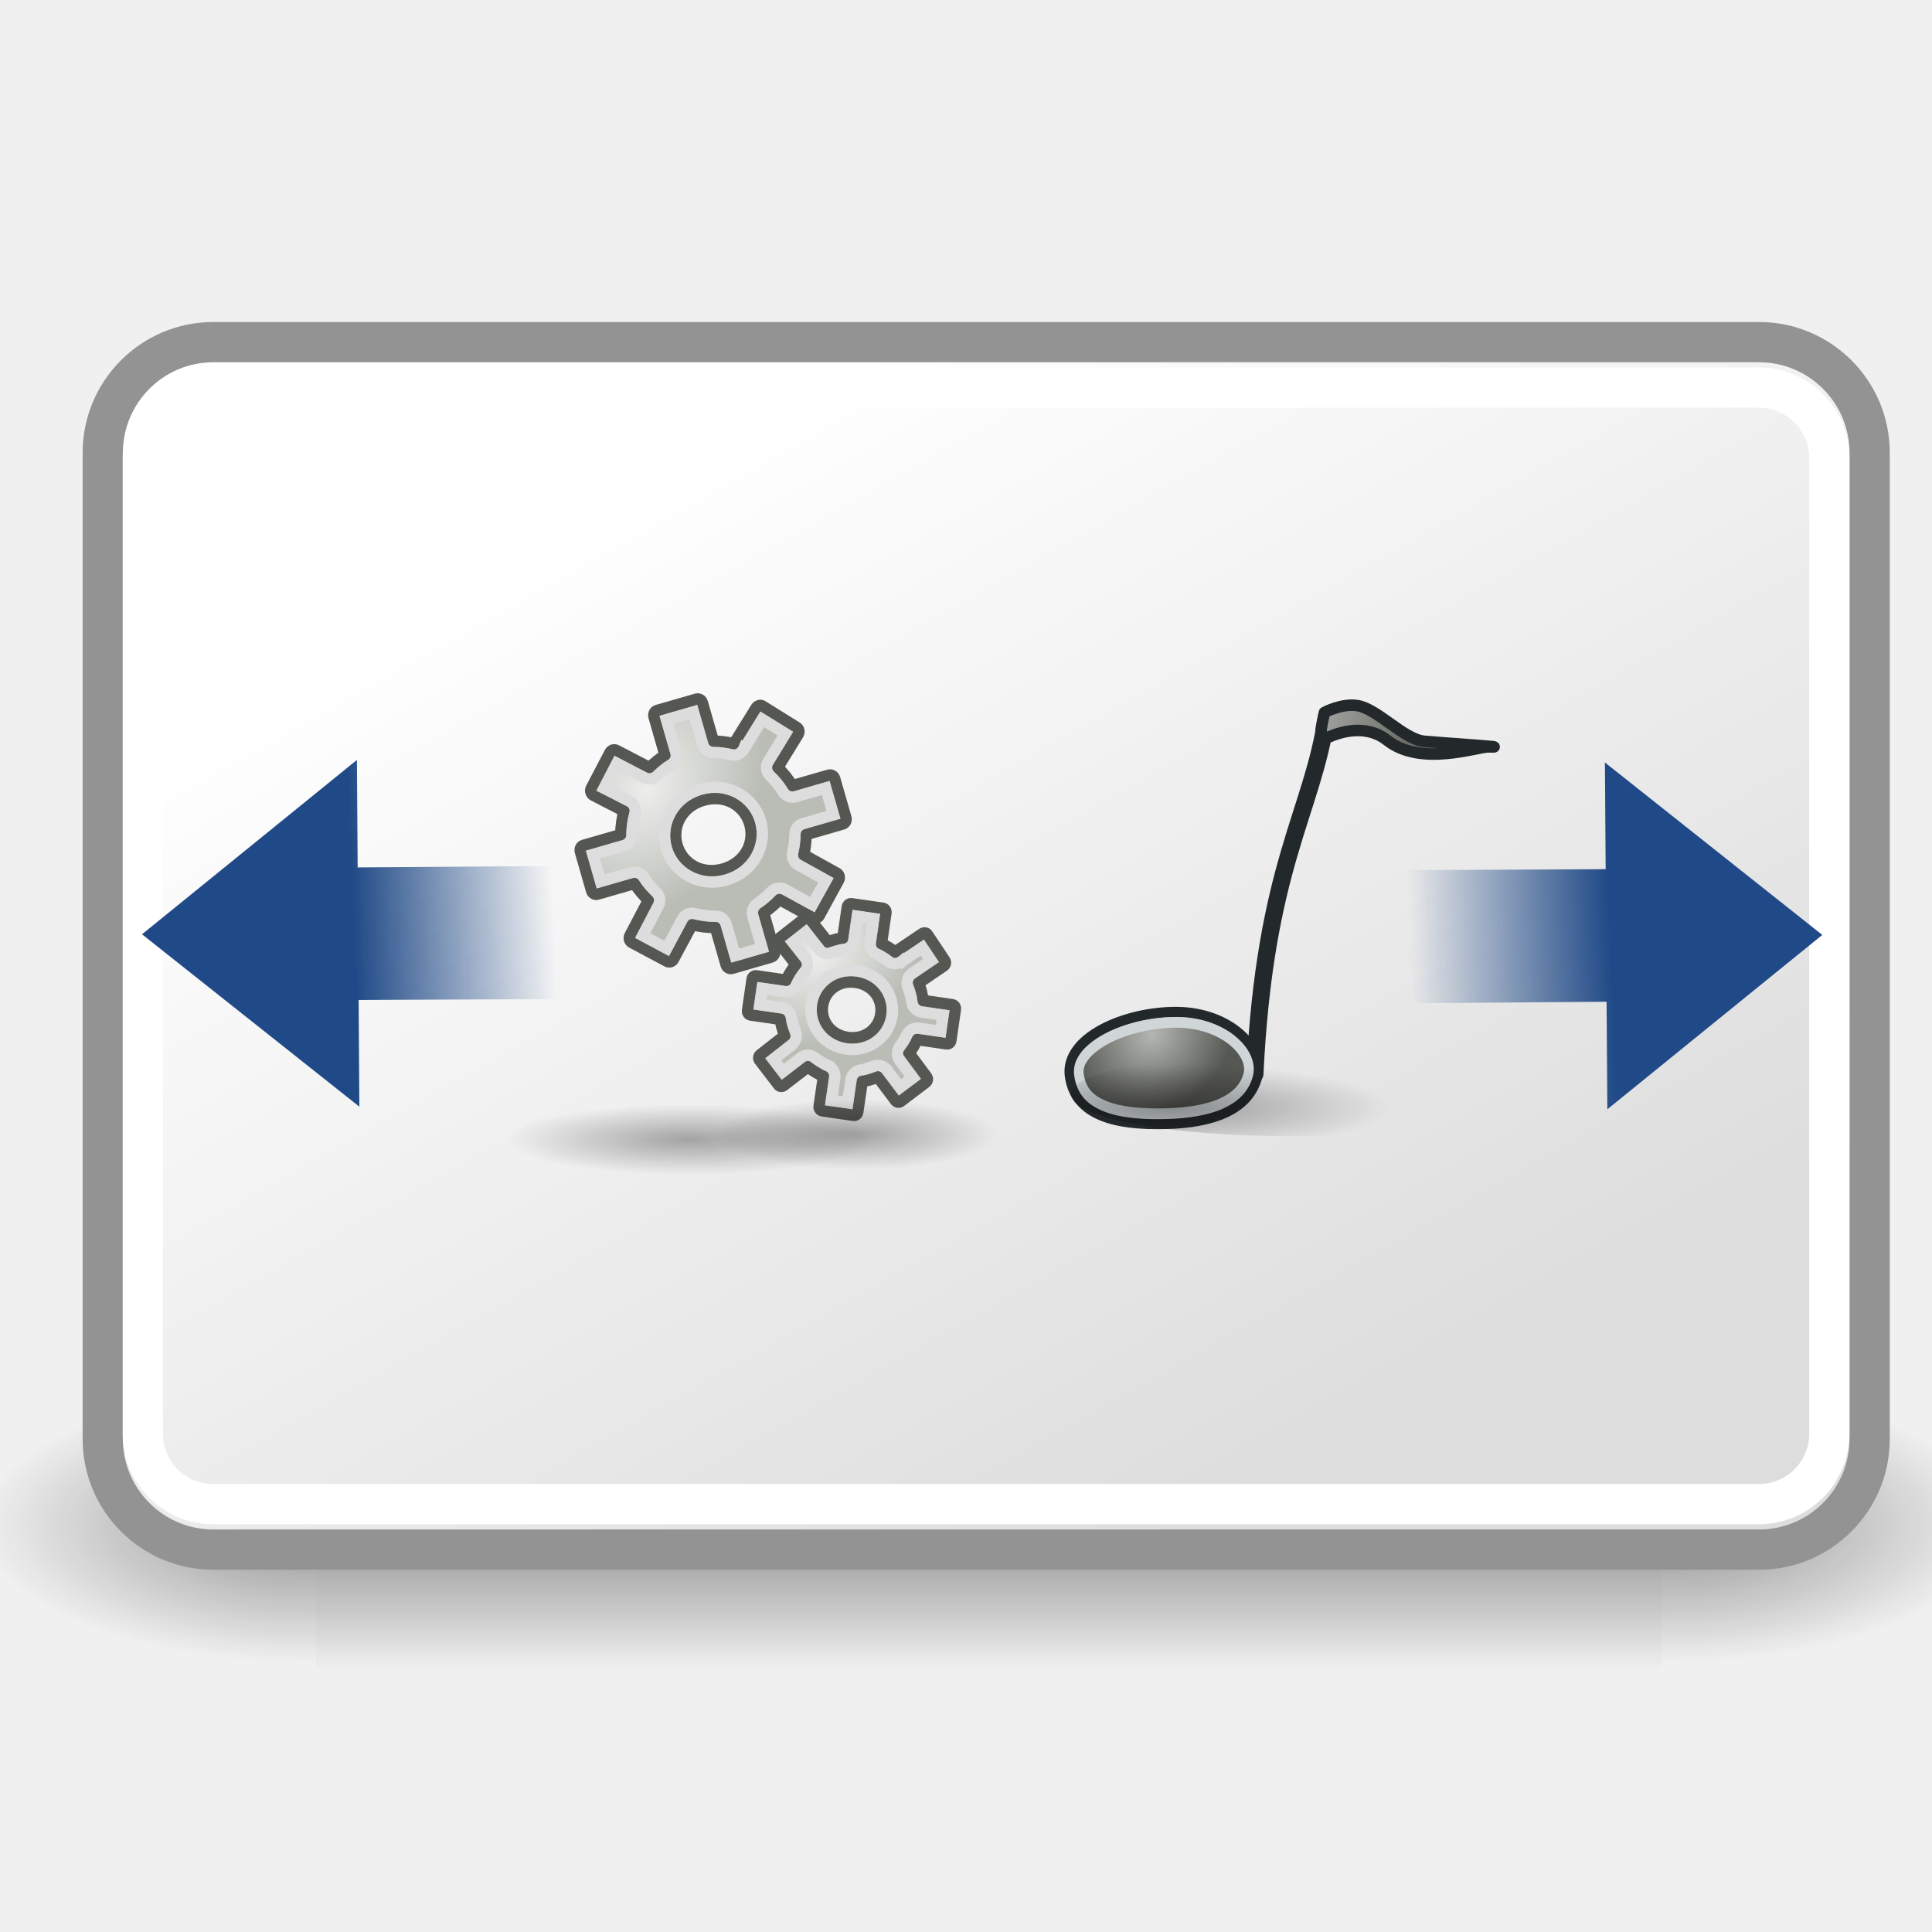
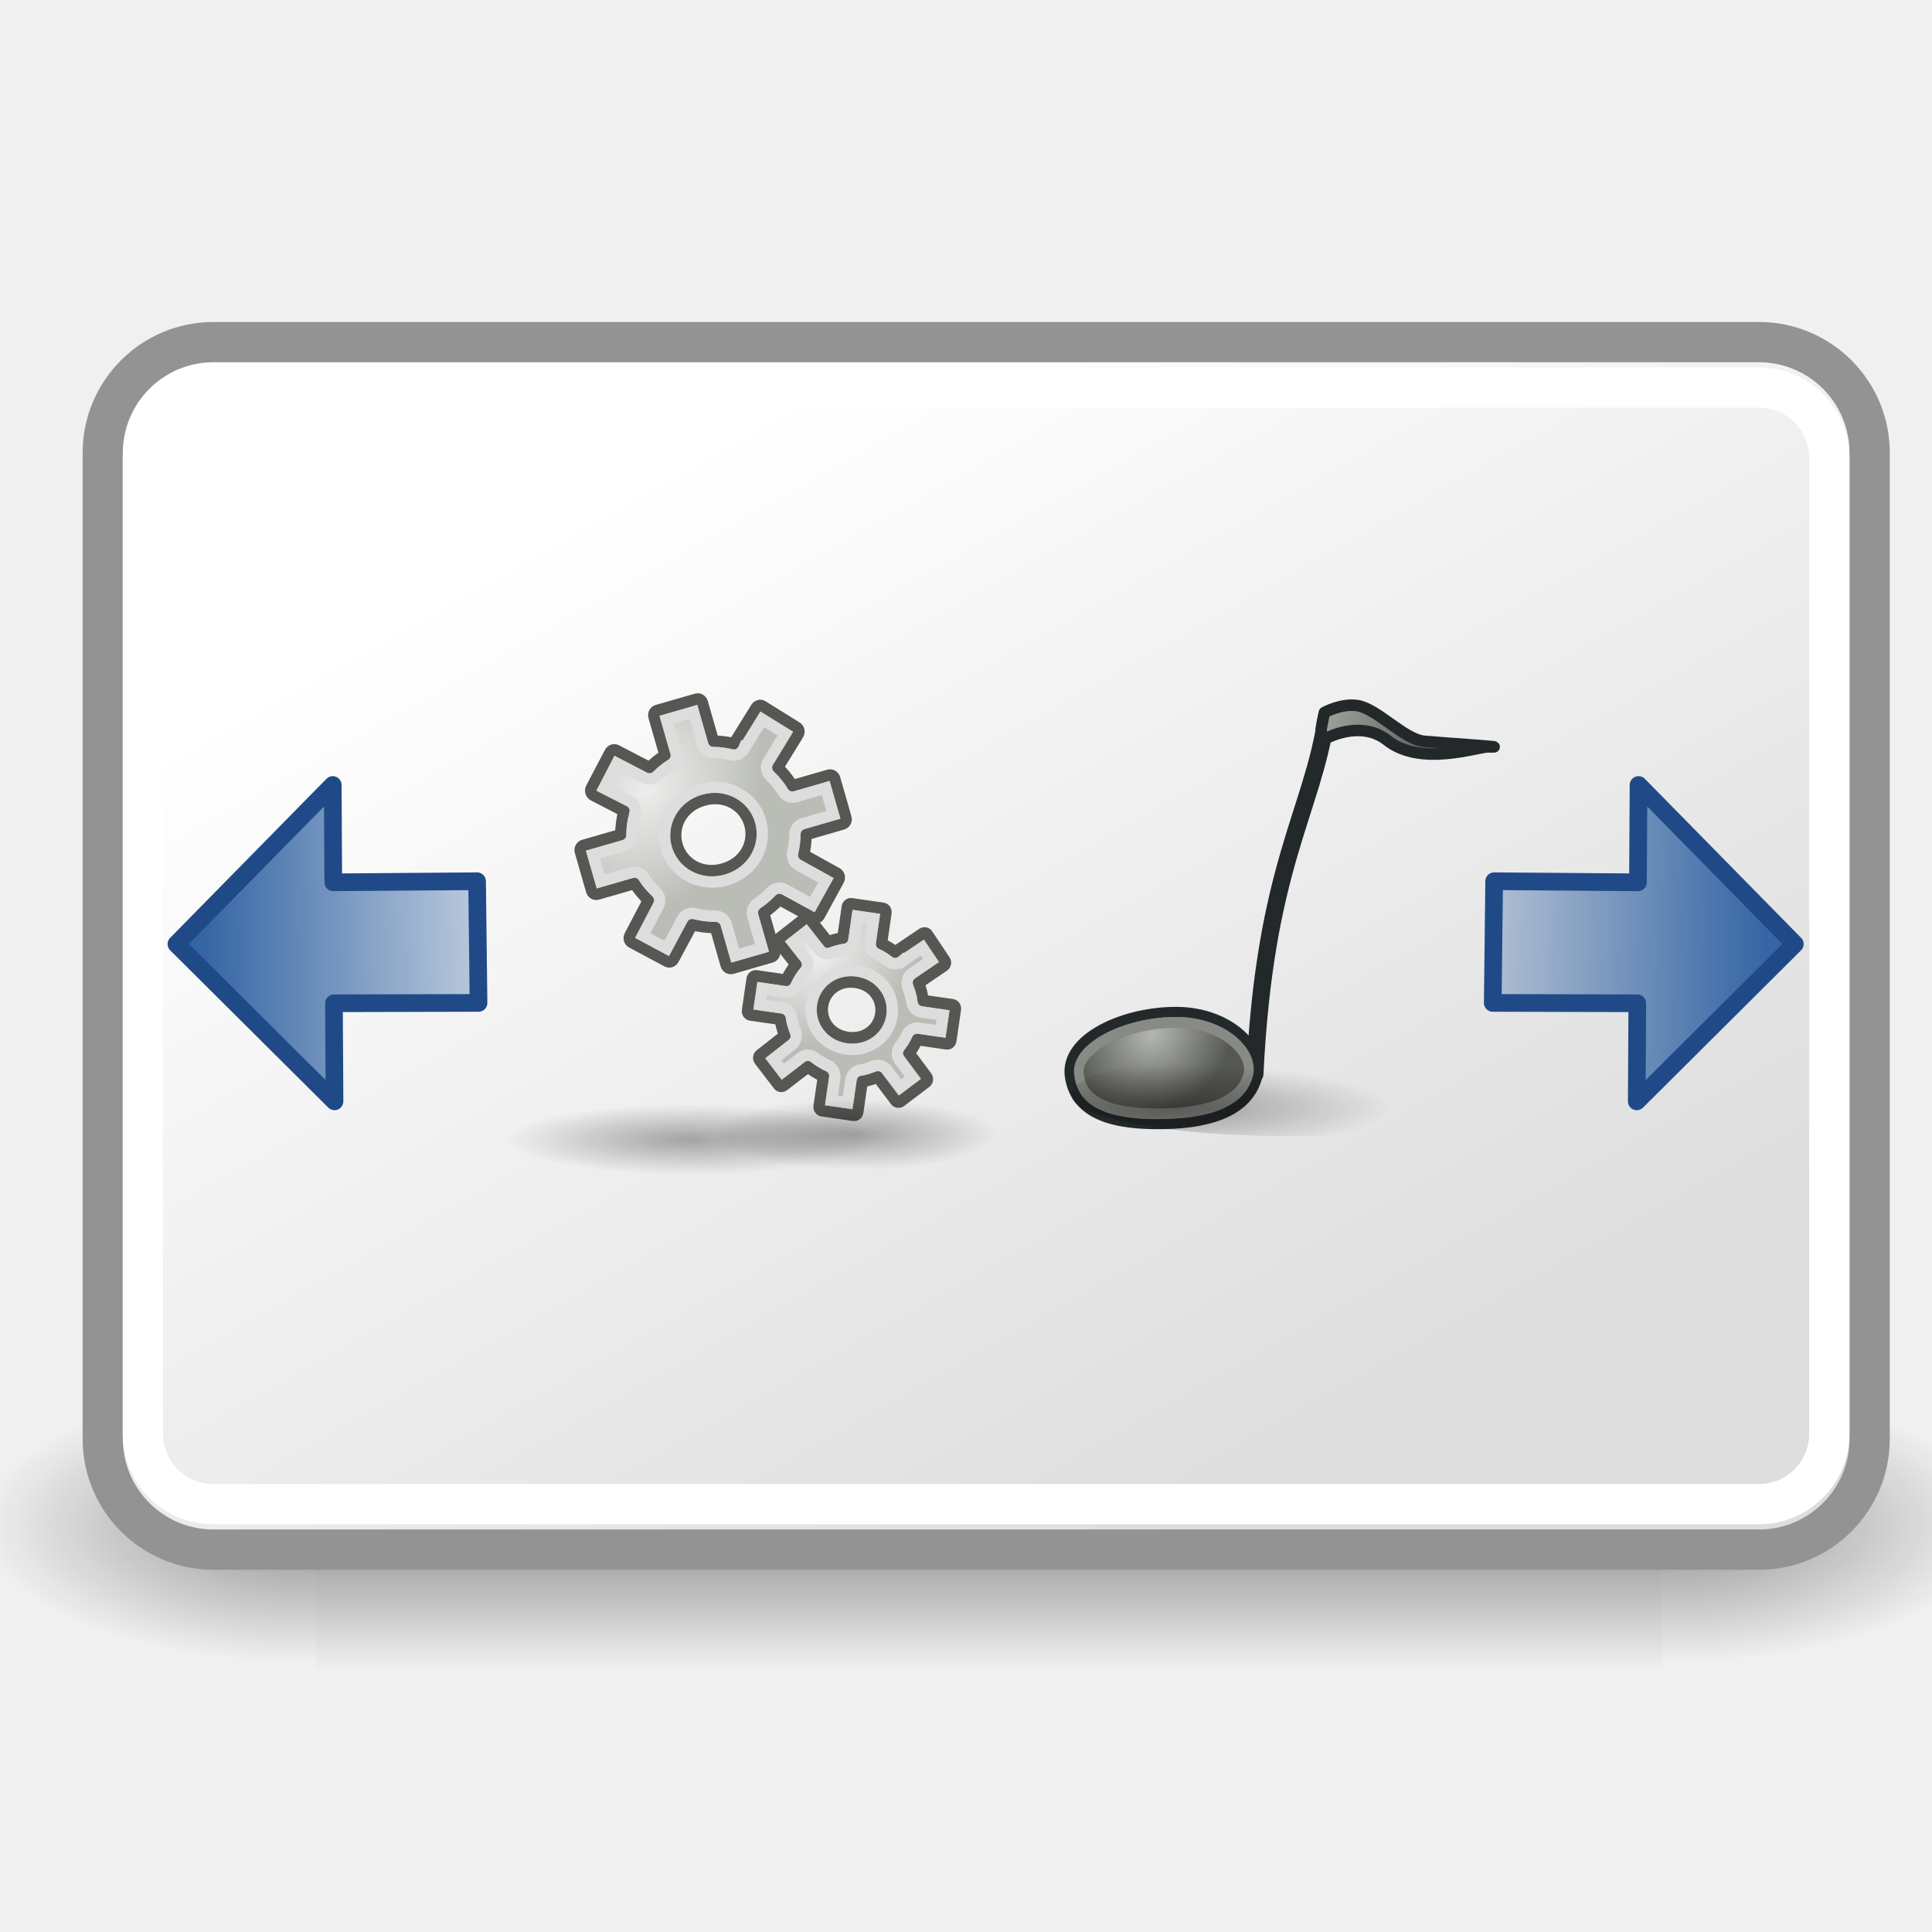
<svg xmlns="http://www.w3.org/2000/svg" xmlns:xlink="http://www.w3.org/1999/xlink" width="48px" height="48px" id="svg11300">
  <defs id="defs3">
    <linearGradient id="linearGradient3427">
      <stop style="stop-color:#000000;stop-opacity:1;" offset="0" id="stop3429" />
      <stop style="stop-color:#000000;stop-opacity:0;" offset="1" id="stop3431" />
    </linearGradient>
    <radialGradient xlink:href="#linearGradient5060" id="radialGradient5031" gradientUnits="userSpaceOnUse" gradientTransform="matrix(-2.774389,0,0,1.969706,112.7623,-872.8854)" cx="605.714" cy="486.648" fx="605.714" fy="486.648" r="117.143" />
    <linearGradient id="linearGradient5060">
      <stop style="stop-color:black;stop-opacity:1;" offset="0" id="stop5062" />
      <stop style="stop-color:black;stop-opacity:0;" offset="1" id="stop5064" />
    </linearGradient>
    <radialGradient xlink:href="#linearGradient5060" id="radialGradient5029" gradientUnits="userSpaceOnUse" gradientTransform="matrix(2.774389,0,0,1.969706,-1891.633,-872.8854)" cx="605.714" cy="486.648" fx="605.714" fy="486.648" r="117.143" />
    <linearGradient id="linearGradient5048">
      <stop style="stop-color:black;stop-opacity:0;" offset="0" id="stop5050" />
      <stop id="stop5056" offset="0.5" style="stop-color:black;stop-opacity:1;" />
      <stop style="stop-color:black;stop-opacity:0;" offset="1" id="stop5052" />
    </linearGradient>
    <linearGradient xlink:href="#linearGradient5048" id="linearGradient5027" gradientUnits="userSpaceOnUse" gradientTransform="matrix(2.774389,0,0,1.969706,-1892.179,-872.8854)" x1="302.857" y1="366.648" x2="302.857" y2="609.505" />
    <linearGradient id="linearGradient6732">
      <stop style="stop-color:#ffffff;stop-opacity:1;" offset="0" id="stop6734" />
      <stop style="stop-color:#dddddd;stop-opacity:1;" offset="1" id="stop6736" />
    </linearGradient>
    <linearGradient xlink:href="#linearGradient6732" id="linearGradient6738" x1="16.25" y1="12.25" x2="31.5" y2="36.625" gradientUnits="userSpaceOnUse" gradientTransform="matrix(1.107828,0,0,1,-1.877849,-0.5)" />
-     <linearGradient id="linearGradient3260">
-       <stop style="stop-color:#204a87;stop-opacity:1;" offset="0" id="stop3262" />
-       <stop style="stop-color:#204a87;stop-opacity:0;" offset="1" id="stop3264" />
-     </linearGradient>
-     <linearGradient xlink:href="#linearGradient3260" id="linearGradient7200" gradientUnits="userSpaceOnUse" gradientTransform="matrix(0.415389,0.329497,0.410735,-0.333231,-1.017819,22.9008)" x1="12.364" y1="11.394" x2="18.227" y2="17.581" />
-     <linearGradient xlink:href="#linearGradient3260" id="linearGradient7203" gradientUnits="userSpaceOnUse" gradientTransform="matrix(-0.415389,-0.329497,-0.410735,0.333231,49.8197,23.53874)" x1="12.364" y1="11.394" x2="18.227" y2="17.581" />
    <linearGradient id="linearGradient8440">
      <stop style="stop-color:#edeeec;stop-opacity:1;" offset="0" id="stop8442" />
      <stop style="stop-color:#babdb6;stop-opacity:1;" offset="1" id="stop8444" />
    </linearGradient>
    <linearGradient id="linearGradient11931">
      <stop id="stop11933" offset="0" style="stop-color:#b4b6b2;stop-opacity:1;" />
      <stop id="stop11935" offset="1" style="stop-color:#555753;stop-opacity:1;" />
    </linearGradient>
    <linearGradient id="linearGradient16809">
      <stop id="stop16811" offset="0" style="stop-color:#9ea09c;stop-opacity:1;" />
      <stop id="stop16813" offset="1" style="stop-color:#555753;stop-opacity:1;" />
    </linearGradient>
    <linearGradient id="linearGradient17794">
      <stop id="stop17796" offset="0" style="stop-color:#000000;stop-opacity:1;" />
      <stop id="stop17798" offset="1" style="stop-color:#000000;stop-opacity:0;" />
    </linearGradient>
-     <radialGradient xlink:href="#linearGradient11931" id="radialGradient2419" gradientUnits="userSpaceOnUse" gradientTransform="matrix(-0.6206335,0.2235578,-0.1682657,-0.5814385,-15.26191,58.91232)" cx="-54.678" cy="22.291" fx="-54.678" fy="22.291" r="9.565" />
-     <linearGradient xlink:href="#linearGradient16809" id="linearGradient2421" gradientUnits="userSpaceOnUse" x1="28.255" y1="9.274" x2="37.115" y2="12.056" />
    <radialGradient xlink:href="#linearGradient17794" id="radialGradient2423" gradientUnits="userSpaceOnUse" gradientTransform="matrix(1,0,0,0.3651452,0,-5.872409)" cx="6.557" cy="-4.629" fx="6.557" fy="-4.629" r="15.063" />
    <radialGradient xlink:href="#linearGradient8440" id="radialGradient2452" gradientUnits="userSpaceOnUse" gradientTransform="matrix(0.5127519,0.3745031,-0.5029349,0.6514359,-11.64396,-16.1936)" cx="56.704" cy="10.241" fx="56.704" fy="10.241" r="14.75" />
    <radialGradient xlink:href="#linearGradient8440" id="radialGradient2454" gradientUnits="userSpaceOnUse" gradientTransform="matrix(0.2395866,0.4251895,-0.5706382,0.3059781,19.10979,-0.3381743)" cx="56.704" cy="10.241" fx="56.704" fy="10.241" r="14.75" />
    <radialGradient xlink:href="#linearGradient3427" id="radialGradient3433" cx="17.031" cy="29.688" fx="17.031" fy="29.688" r="4.406" gradientTransform="matrix(1,0,0,0.1985816,0,23.79211)" gradientUnits="userSpaceOnUse" />
    <radialGradient xlink:href="#linearGradient3427" id="radialGradient3437" gradientUnits="userSpaceOnUse" gradientTransform="matrix(1,0,0,0.1985816,0,23.79211)" cx="17.031" cy="29.688" fx="17.031" fy="29.688" r="4.406" />
+     <linearGradient id="linearGradient4138">
+       <stop style="stop-color:#3465a4;stop-opacity:1;" offset="0" id="stop4140" />
+       <stop style="stop-color:#3465a4;stop-opacity:0;" offset="1" id="stop4142" />
+     </linearGradient>
+     <linearGradient xlink:href="#linearGradient4138" id="linearGradient2614" gradientUnits="userSpaceOnUse" gradientTransform="matrix(0,-0.7364497,0.7231935,0,-4.673621,40.34051)" x1="22.958" y1="13.434" x2="22.958" y2="27.138" />
+     <linearGradient xlink:href="#linearGradient4138" id="linearGradient2687" gradientUnits="userSpaceOnUse" gradientTransform="matrix(0,-0.7364497,-0.7231935,0,53.64904,40.34051)" x1="22.958" y1="13.434" x2="22.958" y2="27.138" />
+     <linearGradient xlink:href="#linearGradient16809" id="linearGradient2328" gradientUnits="userSpaceOnUse" x1="28.255" y1="9.274" x2="37.115" y2="12.056" gradientTransform="matrix(0.3263182,0,0,0.3263182,23.75563,14.70345)" />
+     <radialGradient xlink:href="#linearGradient11931" id="radialGradient2332" gradientUnits="userSpaceOnUse" gradientTransform="matrix(-0.202524,7.2950979e-2,-5.490816e-2,-0.189734,18.77539,33.92761)" cx="-54.678" cy="22.291" fx="-54.678" fy="22.291" r="9.565" />
  </defs>
  <g id="layer1">
    <g style="display:inline" id="g5022" transform="matrix(2.495993e-2,0,0,1.485743e-2,46.77222,36.60912)">
      <rect y="-150.697" x="-1559.252" height="478.357" width="1339.633" id="rect4173" style="opacity:0.402;color:black;fill:url(#linearGradient5027);fill-opacity:1;fill-rule:nonzero;stroke:none;stroke-width:1;stroke-linecap:round;stroke-linejoin:miter;marker:none;marker-start:none;marker-mid:none;marker-end:none;stroke-miterlimit:4;stroke-dasharray:none;stroke-dashoffset:0;stroke-opacity:1;visibility:visible;display:inline;overflow:visible" />
      <path id="path5058" d="M -219.619,-150.68 C -219.619,-150.68 -219.619,327.65 -219.619,327.65 C -76.745,328.551 125.781,220.481 125.781,88.454 C 125.781,-43.572 -33.655,-150.68 -219.619,-150.68 z " style="opacity:0.402;color:black;fill:url(#radialGradient5029);fill-opacity:1;fill-rule:nonzero;stroke:none;stroke-width:1;stroke-linecap:round;stroke-linejoin:miter;marker:none;marker-start:none;marker-mid:none;marker-end:none;stroke-miterlimit:4;stroke-dasharray:none;stroke-dashoffset:0;stroke-opacity:1;visibility:visible;display:inline;overflow:visible" />
      <path style="opacity:0.402;color:black;fill:url(#radialGradient5031);fill-opacity:1;fill-rule:nonzero;stroke:none;stroke-width:1;stroke-linecap:round;stroke-linejoin:miter;marker:none;marker-start:none;marker-mid:none;marker-end:none;stroke-miterlimit:4;stroke-dasharray:none;stroke-dashoffset:0;stroke-opacity:1;visibility:visible;display:inline;overflow:visible" d="M -1559.252,-150.68 C -1559.252,-150.68 -1559.252,327.65 -1559.252,327.65 C -1702.127,328.551 -1904.652,220.481 -1904.652,88.454 C -1904.652,-43.572 -1745.216,-150.68 -1559.252,-150.68 z " id="path5018" />
    </g>
    <rect style="opacity:1;color:#000000;fill:url(#linearGradient6738);fill-opacity:1;fill-rule:evenodd;stroke:#939393;stroke-width:1;stroke-linecap:butt;stroke-linejoin:miter;marker:none;marker-start:none;marker-mid:none;marker-end:none;stroke-miterlimit:4;stroke-dasharray:none;stroke-dashoffset:0;stroke-opacity:1;visibility:visible;display:inline;overflow:visible" id="rect5857" width="43.898" height="30" x="2.553" y="8.5" rx="2.75" ry="2.75" />
    <rect ry="1.75" rx="1.75" y="9.629" x="3.548" height="27.741" width="41.901" id="rect6740" style="opacity:1;color:#000000;fill:none;fill-opacity:1;fill-rule:evenodd;stroke:#ffffff;stroke-width:1;stroke-linecap:butt;stroke-linejoin:miter;marker:none;marker-start:none;marker-mid:none;marker-end:none;stroke-miterlimit:4;stroke-dasharray:none;stroke-dashoffset:0;stroke-opacity:1;visibility:visible;display:inline;overflow:visible" />
-     <path id="path3268" d="M 45.274,23.228 L 39.934,27.56 L 39.915,24.888 L 33.281,24.939 L 33.283,21.625 L 39.892,21.595 L 39.874,18.944 L 45.274,23.228 z " style="color:black;fill:url(#linearGradient7203);fill-opacity:1;fill-rule:evenodd;stroke:none;stroke-width:1;stroke-linecap:round;stroke-linejoin:round;marker:none;marker-start:none;marker-mid:none;marker-end:none;stroke-miterlimit:4;stroke-dasharray:none;stroke-dashoffset:0;stroke-opacity:1;visibility:visible;display:inline;overflow:visible" />
-     <path id="path3274" d="M 3.528,23.212 L 8.868,18.88 L 8.886,21.551 L 15.521,21.501 L 15.519,24.814 L 8.91,24.844 L 8.928,27.495 L 3.528,23.212 z " style="color:black;fill:url(#linearGradient7200);fill-opacity:1;fill-rule:evenodd;stroke:none;stroke-width:1;stroke-linecap:round;stroke-linejoin:round;marker:none;marker-start:none;marker-mid:none;marker-end:none;stroke-miterlimit:4;stroke-dasharray:none;stroke-dashoffset:0;stroke-opacity:1;visibility:visible;display:inline;overflow:visible" />
    <g id="g6244" transform="matrix(0.2780668,-1.4054005e-2,1.4495097e-2,0.2867941,12.49625,16.43183)">
      <path id="path2212" d="M 13.529,4.918 C 13.285,4.974 13.145,5.203 13.201,5.433 L 14.015,8.818 C 13.493,9.095 13.019,9.446 12.579,9.817 L 9.715,8.192 C 9.505,8.073 9.242,8.143 9.115,8.354 L 7.284,11.358 C 7.157,11.568 7.247,11.846 7.457,11.965 L 10.103,13.459 C 9.891,14.11 9.75,14.79 9.713,15.488 L 6.359,16.251 C 6.123,16.304 5.974,16.527 6.031,16.765 L 6.856,20.199 C 6.914,20.437 7.149,20.572 7.385,20.519 L 10.714,19.762 C 11.034,20.324 11.439,20.818 11.878,21.282 L 10.066,24.255 C 9.937,24.465 9.999,24.723 10.207,24.844 L 13.27,26.631 C 13.479,26.752 13.741,26.678 13.87,26.469 L 15.674,23.575 C 16.335,23.761 17.02,23.89 17.723,23.911 L 18.513,27.198 C 18.569,27.427 18.798,27.573 19.042,27.517 L 22.573,26.714 C 22.818,26.658 22.957,26.429 22.902,26.199 L 22.099,22.863 C 22.641,22.561 23.119,22.183 23.568,21.779 L 26.425,23.484 C 26.631,23.607 26.924,23.548 27.055,23.34 L 28.943,20.35 C 29.074,20.142 29.008,19.885 28.801,19.761 L 25.938,18.032 C 26.098,17.469 26.206,16.879 26.236,16.283 L 29.54,15.531 C 29.776,15.478 29.925,15.255 29.868,15.017 L 29.042,11.583 C 28.985,11.345 28.75,11.209 28.513,11.263 L 25.235,12.009 C 24.896,11.408 24.489,10.861 24.017,10.372 L 25.983,7.596 C 26.125,7.395 26.091,7.13 25.892,6.996 L 22.939,5.003 C 22.739,4.869 22.476,4.94 22.333,5.141 L 20.284,8.013 C 20.26,8.047 20.246,8.09 20.232,8.128 C 19.643,7.964 19.026,7.851 18.403,7.82 L 17.589,4.435 C 17.534,4.205 17.304,4.06 17.06,4.115 L 13.529,4.918 z M 17.249,12.868 C 19.22,12.42 20.865,13.524 21.253,15.14 C 21.642,16.755 20.671,18.454 18.7,18.902 C 16.729,19.351 15.085,18.247 14.696,16.631 C 14.308,15.015 15.278,13.316 17.249,12.868 z" style="fill:url(#radialGradient2452);fill-opacity:1;fill-rule:evenodd;stroke:#555753;stroke-width:1;stroke-linecap:butt;stroke-linejoin:miter;stroke-miterlimit:4;stroke-dasharray:none;stroke-dashoffset:0;stroke-opacity:1" />
      <path transform="matrix(0.807015,-0.1835593,0.188722,0.7849383,-35.40032,14.13759)" d="M 60.781,3.531 L 60.781,7.156 C 60.777,7.694 60.423,8.164 59.906,8.312 C 59.896,8.313 59.885,8.313 59.875,8.312 C 59.303,8.471 58.731,8.729 58.156,9.031 C 57.701,9.269 57.127,9.193 56.75,8.844 L 54.344,6.562 L 52.281,8.75 L 54.5,10.812 C 54.908,11.194 54.991,11.794 54.719,12.281 C 54.719,12.292 54.719,12.302 54.719,12.312 C 54.328,12.969 53.986,13.663 53.781,14.375 C 53.633,14.892 53.162,15.245 52.625,15.25 L 49.156,15.25 L 49.156,18.25 L 52.594,18.25 C 53.131,18.255 53.602,18.608 53.75,19.125 C 53.75,19.135 53.75,19.146 53.75,19.156 C 53.929,19.791 54.235,20.398 54.594,21.031 C 54.854,21.498 54.777,22.084 54.406,22.469 L 51.906,25.094 L 54,27.125 L 56.469,24.594 C 56.85,24.185 57.45,24.102 57.938,24.375 C 58.599,24.746 59.278,25.066 59.969,25.25 C 59.979,25.25 59.99,25.25 60,25.25 C 60.517,25.398 60.87,25.869 60.875,26.406 L 60.875,29.906 L 63.875,29.906 L 63.875,26.344 C 63.873,25.819 64.22,25.352 64.719,25.188 C 65.314,25.009 65.935,24.714 66.531,24.375 C 66.998,24.114 67.584,24.192 67.969,24.562 L 70.375,26.938 L 72.5,24.844 L 70.094,22.438 C 69.701,22.045 69.622,21.415 69.906,20.938 C 70.219,20.364 70.482,19.796 70.656,19.188 C 70.805,18.671 71.275,18.317 71.812,18.312 L 75.219,18.312 L 75.219,15.312 L 71.844,15.312 C 71.306,15.308 70.836,14.954 70.688,14.438 C 70.687,14.427 70.687,14.417 70.688,14.406 C 70.487,13.689 70.18,13.011 69.812,12.375 C 69.54,11.888 69.623,11.287 70.031,10.906 L 72.656,8.5 L 70.688,6.344 L 68,8.781 L 67.969,8.75 C 67.605,9.208 66.988,9.376 66.469,9.094 C 65.886,8.769 65.27,8.49 64.656,8.312 C 64.14,8.164 63.786,7.694 63.781,7.156 L 63.781,3.531 L 60.781,3.531 z M 62.219,11.719 C 65.263,11.719 67.5,14.076 67.5,16.781 C 67.5,19.486 65.263,21.844 62.219,21.844 C 59.175,21.844 56.938,19.486 56.938,16.781 C 56.937,14.076 59.175,11.719 62.219,11.719 z" id="path3195" style="fill:none;fill-opacity:1;fill-rule:evenodd;stroke:#dddddd;stroke-width:1.223;stroke-linecap:butt;stroke-linejoin:miter;stroke-miterlimit:4;stroke-dasharray:none;stroke-dashoffset:0;stroke-opacity:1" />
      <path id="path2320" d="M 29.974,22.471 C 29.783,22.434 29.609,22.553 29.572,22.734 L 29.033,25.389 C 28.572,25.424 28.121,25.526 27.688,25.652 L 26.195,23.608 C 26.086,23.458 25.877,23.427 25.718,23.537 L 23.432,25.099 C 23.273,25.21 23.245,25.434 23.354,25.584 L 24.735,27.467 C 24.37,27.863 24.046,28.302 23.791,28.786 L 21.165,28.284 C 20.98,28.249 20.801,28.361 20.763,28.547 L 20.216,31.241 C 20.178,31.428 20.3,31.597 20.485,31.633 L 23.091,32.13 C 23.132,32.629 23.256,33.105 23.414,33.571 L 21.152,35.118 C 20.991,35.226 20.95,35.429 21.058,35.58 L 22.637,37.8 C 22.745,37.951 22.955,37.98 23.115,37.871 L 25.346,36.378 C 25.752,36.715 26.195,37.02 26.686,37.254 L 26.162,39.832 C 26.126,40.012 26.24,40.187 26.431,40.223 L 29.195,40.751 C 29.387,40.787 29.561,40.668 29.597,40.488 L 30.129,37.871 C 30.611,37.825 31.075,37.705 31.525,37.558 L 32.986,39.656 C 33.092,39.808 33.318,39.857 33.479,39.75 L 35.801,38.214 C 35.963,38.108 36,37.904 35.895,37.752 L 34.438,35.635 C 34.737,35.285 35.007,34.9 35.225,34.486 L 37.811,34.98 C 37.996,35.016 38.175,34.904 38.213,34.717 L 38.76,32.023 C 38.798,31.837 38.676,31.667 38.491,31.632 L 35.924,31.142 C 35.882,30.61 35.774,30.096 35.601,29.601 L 37.907,28.243 C 38.075,28.144 38.138,27.946 38.041,27.788 L 36.607,25.456 C 36.51,25.299 36.3,25.267 36.133,25.366 L 33.736,26.767 C 33.708,26.784 33.684,26.81 33.662,26.833 C 33.299,26.533 32.899,26.261 32.468,26.045 L 33.007,23.39 C 33.044,23.209 32.929,23.035 32.738,22.998 L 29.974,22.471 z M 29.988,29.269 C 31.531,29.564 32.332,30.859 32.074,32.126 C 31.817,33.394 30.57,34.297 29.027,34.003 C 27.484,33.708 26.684,32.414 26.941,31.146 C 27.199,29.879 28.445,28.975 29.988,29.269 z" style="fill:url(#radialGradient2454);fill-opacity:1;fill-rule:evenodd;stroke:#555753;stroke-width:1;stroke-linecap:butt;stroke-linejoin:miter;stroke-miterlimit:4;stroke-dasharray:none;stroke-dashoffset:0;stroke-opacity:1" />
      <path transform="matrix(0.631747,0.1206081,-0.1250089,0.6157451,-7.699705,13.8028)" d="M 61.156,3.906 L 61.156,7.156 C 61.15,7.868 60.684,8.491 60,8.688 C 60,8.698 60,8.708 60,8.719 C 59.467,8.866 58.903,9.112 58.344,9.406 C 57.741,9.722 56.999,9.619 56.5,9.156 C 56.489,9.146 56.479,9.136 56.469,9.125 L 54.375,7.125 L 52.844,8.719 L 54.75,10.5 C 55.291,11.004 55.424,11.823 55.062,12.469 C 55.063,12.479 55.063,12.49 55.062,12.5 C 54.684,13.135 54.349,13.8 54.156,14.469 C 53.96,15.153 53.337,15.619 52.625,15.625 L 49.531,15.625 L 49.531,17.875 L 52.594,17.875 C 53.305,17.881 53.929,18.347 54.125,19.031 C 54.291,19.619 54.586,20.191 54.938,20.812 C 54.938,20.823 54.938,20.833 54.938,20.844 C 55.283,21.462 55.178,22.24 54.688,22.75 L 52.469,25.062 L 54,26.562 L 56.188,24.312 C 56.692,23.772 57.48,23.67 58.125,24.031 C 58.769,24.393 59.449,24.672 60.094,24.844 C 60.094,24.854 60.094,24.865 60.094,24.875 C 60.778,25.071 61.244,25.695 61.25,26.406 L 61.25,29.531 L 63.5,29.531 L 63.5,26.344 C 63.498,25.648 63.934,25.031 64.594,24.812 C 64.604,24.812 64.615,24.812 64.625,24.812 C 65.177,24.647 65.731,24.362 66.312,24.031 C 66.323,24.031 66.333,24.031 66.344,24.031 C 66.962,23.686 67.74,23.79 68.25,24.281 L 70.375,26.375 L 71.938,24.844 L 69.812,22.719 C 69.292,22.199 69.186,21.382 69.562,20.75 C 69.865,20.194 70.117,19.665 70.281,19.094 C 70.478,18.41 71.101,17.944 71.812,17.938 L 74.844,17.938 L 74.844,15.688 L 71.844,15.688 C 71.132,15.681 70.509,15.215 70.312,14.531 C 70.122,13.85 69.822,13.205 69.469,12.594 C 69.469,12.583 69.469,12.573 69.469,12.562 C 69.108,11.917 69.241,11.098 69.781,10.594 L 72.094,8.469 L 70.656,6.906 L 68.375,8.969 L 68.25,9.094 L 68.219,9.062 C 67.728,9.61 66.94,9.795 66.281,9.438 C 65.715,9.122 65.137,8.854 64.562,8.688 C 63.878,8.491 63.412,7.868 63.406,7.156 L 63.406,3.906 L 61.156,3.906 z M 62.219,11.344 C 65.465,11.344 67.875,13.86 67.875,16.781 C 67.875,19.703 65.465,22.219 62.219,22.219 C 58.973,22.219 56.562,19.703 56.562,16.781 C 56.562,13.86 58.973,11.344 62.219,11.344 z" id="path2322" style="fill:none;fill-opacity:1;fill-rule:evenodd;stroke:#dddddd;stroke-width:1.573;stroke-linecap:butt;stroke-linejoin:miter;stroke-miterlimit:4;stroke-dasharray:none;stroke-dashoffset:0;stroke-opacity:1" />
    </g>
-     <g id="g2411" transform="matrix(0.3263182,0,0,0.3263182,38.09139,19.00255)">
-       <g transform="translate(-43.93184,-13.17455)" id="g16817">
-         <path style="fill:url(#radialGradient2419);fill-opacity:1;fill-rule:evenodd;stroke:#23282a;stroke-width:0.775;stroke-linecap:butt;stroke-linejoin:miter;stroke-miterlimit:4;stroke-dashoffset:0;stroke-opacity:1" d="M 22.874,37.088 C 22.164,39.417 19.595,40.436 15.92,40.52 C 12.244,40.603 9.12,39.938 8.664,36.92 C 8.215,33.949 12.89,31.937 16.86,31.988 C 20.829,32.04 23.58,34.771 22.874,37.088 z" id="path4160" />
-         <path style="fill:none;fill-rule:evenodd;stroke:#23282a;stroke-width:1.313;stroke-linecap:round;stroke-linejoin:round;stroke-miterlimit:4;stroke-dasharray:none;stroke-opacity:1" d="M 28.198,9.524 C 27.106,16.865 23.502,20.919 22.74,36.709" id="path6102" />
-         <path id="path9014" d="M 28.039,9.187 C 28.084,9.157 29.383,8.476 30.558,8.665 C 32.064,8.906 34.088,11.234 35.63,11.38 C 37.018,11.511 42.527,11.864 40.526,11.806 C 39.711,11.782 35.374,13.341 32.821,11.308 C 31.736,10.445 30.184,10.284 28.416,11.037 C 27.463,11.286 27.816,10.342 28.039,9.187 z" style="fill:url(#linearGradient2421);fill-opacity:1;fill-rule:evenodd;stroke:#23282a;stroke-width:0.876;stroke-linejoin:round;stroke-miterlimit:4;stroke-dasharray:none;stroke-opacity:1" />
-         <path style="fill:none;fill-opacity:1;fill-rule:evenodd;stroke:#d0d6d8;stroke-width:0.93;stroke-linecap:butt;stroke-linejoin:miter;stroke-miterlimit:4;stroke-dashoffset:0;stroke-opacity:1" id="path12910" d="M -47.969,22.406 C -50.345,22.379 -52.996,22.932 -54.875,23.844 C -55.815,24.3 -56.564,24.833 -57,25.375 C -57.436,25.917 -57.597,26.393 -57.5,26.969 C -57.265,28.364 -56.453,29.12 -55,29.656 C -53.547,30.193 -51.496,30.359 -49.219,30.312 C -46.959,30.267 -45.043,29.973 -43.688,29.406 C -42.332,28.839 -41.543,28.078 -41.188,27.031 C -40.889,26.154 -41.298,25.091 -42.5,24.125 C -43.702,23.159 -45.635,22.433 -47.969,22.406 z" transform="matrix(0.788544,0,0,0.8797462,54.69538,13.06752)" />
-       </g>
-       <path transform="matrix(1.122363,0,0,0.5993232,-35.04155,30.64064)" d="M 29.5,-9.25 A 14.813,5.25 0 1 1 -0.125,-9.25 A 14.813,5.25 0 1 1 29.5,-9.25 z" id="path16823" style="opacity:0.342;fill:url(#radialGradient2423);fill-opacity:1;fill-rule:evenodd;stroke:none;stroke-width:0.5;stroke-linecap:round;stroke-linejoin:round;stroke-miterlimit:4;stroke-dasharray:none;stroke-dashoffset:0;stroke-opacity:1" />
+     <g id="g2334">
+       <path id="path4160" d="M 31.22,26.806 C 30.988,27.566 30.15,27.899 28.951,27.926 C 27.751,27.953 26.732,27.736 26.583,26.751 C 26.436,25.782 27.962,25.125 29.257,25.142 C 30.553,25.159 31.45,26.05 31.22,26.806 z " style="fill:url(#radialGradient2332);fill-opacity:1;fill-rule:evenodd;stroke:#23282a;stroke-width:0.253;stroke-linecap:butt;stroke-linejoin:miter;stroke-miterlimit:4;stroke-dashoffset:0;stroke-opacity:1" />
+       <path id="path6102" d="M 32.957,17.811 C 32.601,20.207 31.425,21.53 31.176,26.682" style="fill:none;fill-rule:evenodd;stroke:#23282a;stroke-width:0.429;stroke-linecap:round;stroke-linejoin:round;stroke-miterlimit:4;stroke-dasharray:none;stroke-opacity:1" />
+       <path style="fill:url(#linearGradient2328);fill-opacity:1;fill-rule:evenodd;stroke:#23282a;stroke-width:0.286;stroke-linejoin:round;stroke-miterlimit:4;stroke-dasharray:none;stroke-opacity:1" d="M 32.905,17.701 C 32.92,17.691 33.344,17.469 33.727,17.531 C 34.219,17.61 34.879,18.369 35.382,18.417 C 35.835,18.46 37.633,18.575 36.98,18.556 C 36.714,18.548 35.299,19.057 34.466,18.394 C 34.112,18.112 33.605,18.059 33.028,18.305 C 32.717,18.386 32.832,18.078 32.905,17.701 z " id="path9014" />
+       <path transform="matrix(0.2573163,0,0,0.2870772,41.60372,18.96762)" d="M -47.969,22.406 C -50.345,22.379 -52.996,22.932 -54.875,23.844 C -55.815,24.3 -56.564,24.833 -57,25.375 C -57.436,25.917 -57.597,26.393 -57.5,26.969 C -57.265,28.364 -56.453,29.12 -55,29.656 C -53.547,30.193 -51.496,30.359 -49.219,30.312 C -46.959,30.267 -45.043,29.973 -43.688,29.406 C -42.332,28.839 -41.543,28.078 -41.188,27.031 C -40.889,26.154 -41.298,25.091 -42.5,24.125 C -43.702,23.159 -45.635,22.433 -47.969,22.406 z " id="path12910" style="fill:none;fill-opacity:1;fill-rule:evenodd;stroke:#888a85;stroke-width:0.93;stroke-linecap:butt;stroke-linejoin:miter;stroke-miterlimit:4;stroke-dashoffset:0;stroke-opacity:1" />
+       <path transform="matrix(0.3662474,0,0,0.1955701,26.65669,29.00115)" d="M 29.5 -9.25 A 14.813 5.25 0 1 1  -0.125,-9.25 A 14.813 5.25 0 1 1  29.5 -9.25 z" id="path16823" style="opacity:0.342;fill:url(#radialGradient2423);fill-opacity:1;fill-rule:evenodd;stroke:none;stroke-width:0.5;stroke-linecap:round;stroke-linejoin:round;stroke-miterlimit:4;stroke-dasharray:none;stroke-dashoffset:0;stroke-opacity:1" />
    </g>
    <path style="opacity:0.315;fill:url(#radialGradient3433);fill-opacity:1;fill-rule:evenodd;stroke:none;stroke-width:1;stroke-linecap:round;stroke-linejoin:round;stroke-miterlimit:4;stroke-dasharray:none;stroke-dashoffset:0;stroke-opacity:1" id="path2456" d="M 21.438,29.688 A 4.406,0.875 0 1 1 12.625,29.688 A 4.406,0.875 0 1 1 21.438,29.688 z" transform="matrix(1.035461,0,0,1,-0.510195,-1.375)" />
    <path style="opacity:0.315;fill:url(#radialGradient3437);fill-opacity:1;fill-rule:evenodd;stroke:none;stroke-width:1;stroke-linecap:round;stroke-linejoin:round;stroke-miterlimit:4;stroke-dasharray:none;stroke-dashoffset:0;stroke-opacity:1" id="path3435" d="M 21.438,29.688 A 4.406,0.875 0 1 1 12.625,29.688 A 4.406,0.875 0 1 1 21.438,29.688 z" transform="matrix(0.8014184,0,0,1,7.600842,-1.5)" />
+     <path id="path2207" d="M 4.383,23.455 L 8.311,27.363 L 8.297,24.926 L 11.889,24.917 L 11.853,21.894 L 8.28,21.921 L 8.267,19.503 L 4.383,23.455 z " style="color:#000000;fill:url(#linearGradient2614);fill-opacity:1;fill-rule:evenodd;stroke:#204a87;stroke-width:0.439;stroke-linecap:round;stroke-linejoin:round;marker:none;marker-start:none;marker-mid:none;marker-end:none;stroke-miterlimit:4;stroke-dasharray:none;stroke-dashoffset:0;stroke-opacity:1;visibility:visible;display:inline;overflow:visible" />
+     <path style="color:#000000;fill:url(#linearGradient2687);fill-opacity:1;fill-rule:evenodd;stroke:#204a87;stroke-width:0.439;stroke-linecap:round;stroke-linejoin:round;marker:none;marker-start:none;marker-mid:none;marker-end:none;stroke-miterlimit:4;stroke-dasharray:none;stroke-dashoffset:0;stroke-opacity:1;visibility:visible;display:inline;overflow:visible" d="M 44.592,23.455 L 40.665,27.363 L 40.678,24.926 L 37.087,24.917 L 37.122,21.894 L 40.695,21.921 L 40.709,19.503 L 44.592,23.455 z " id="path2685" />
  </g>
</svg>
